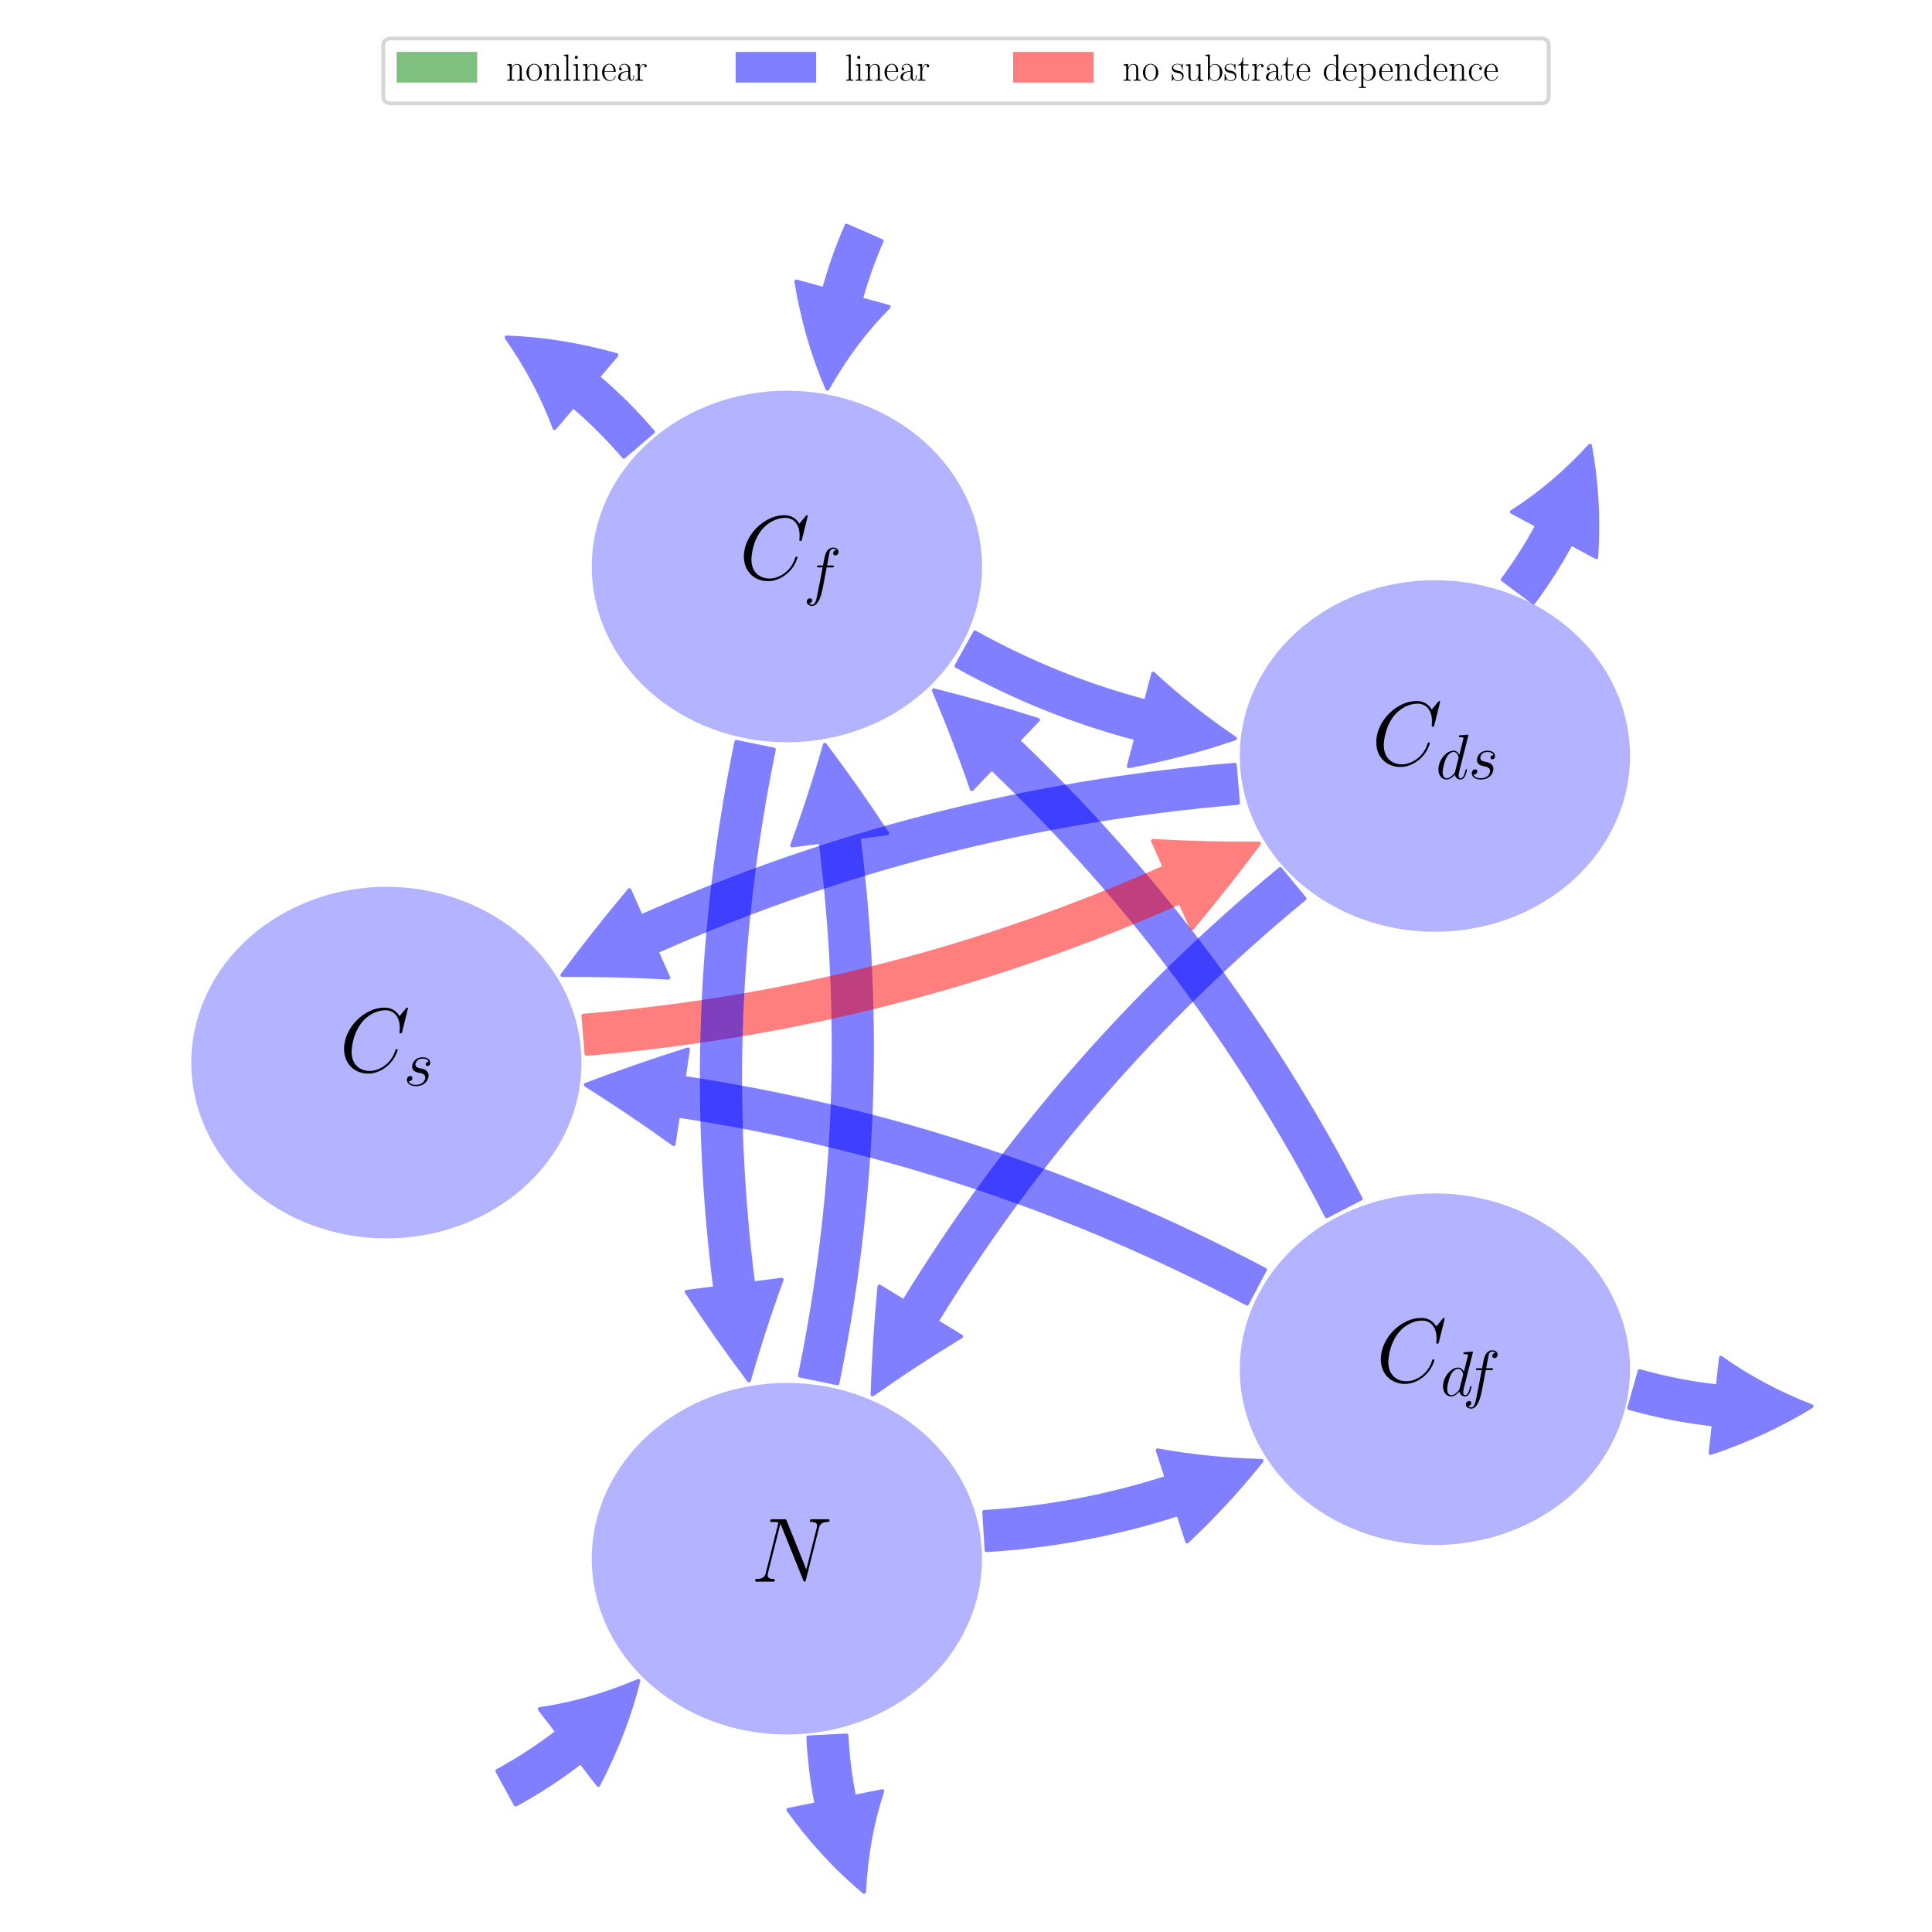
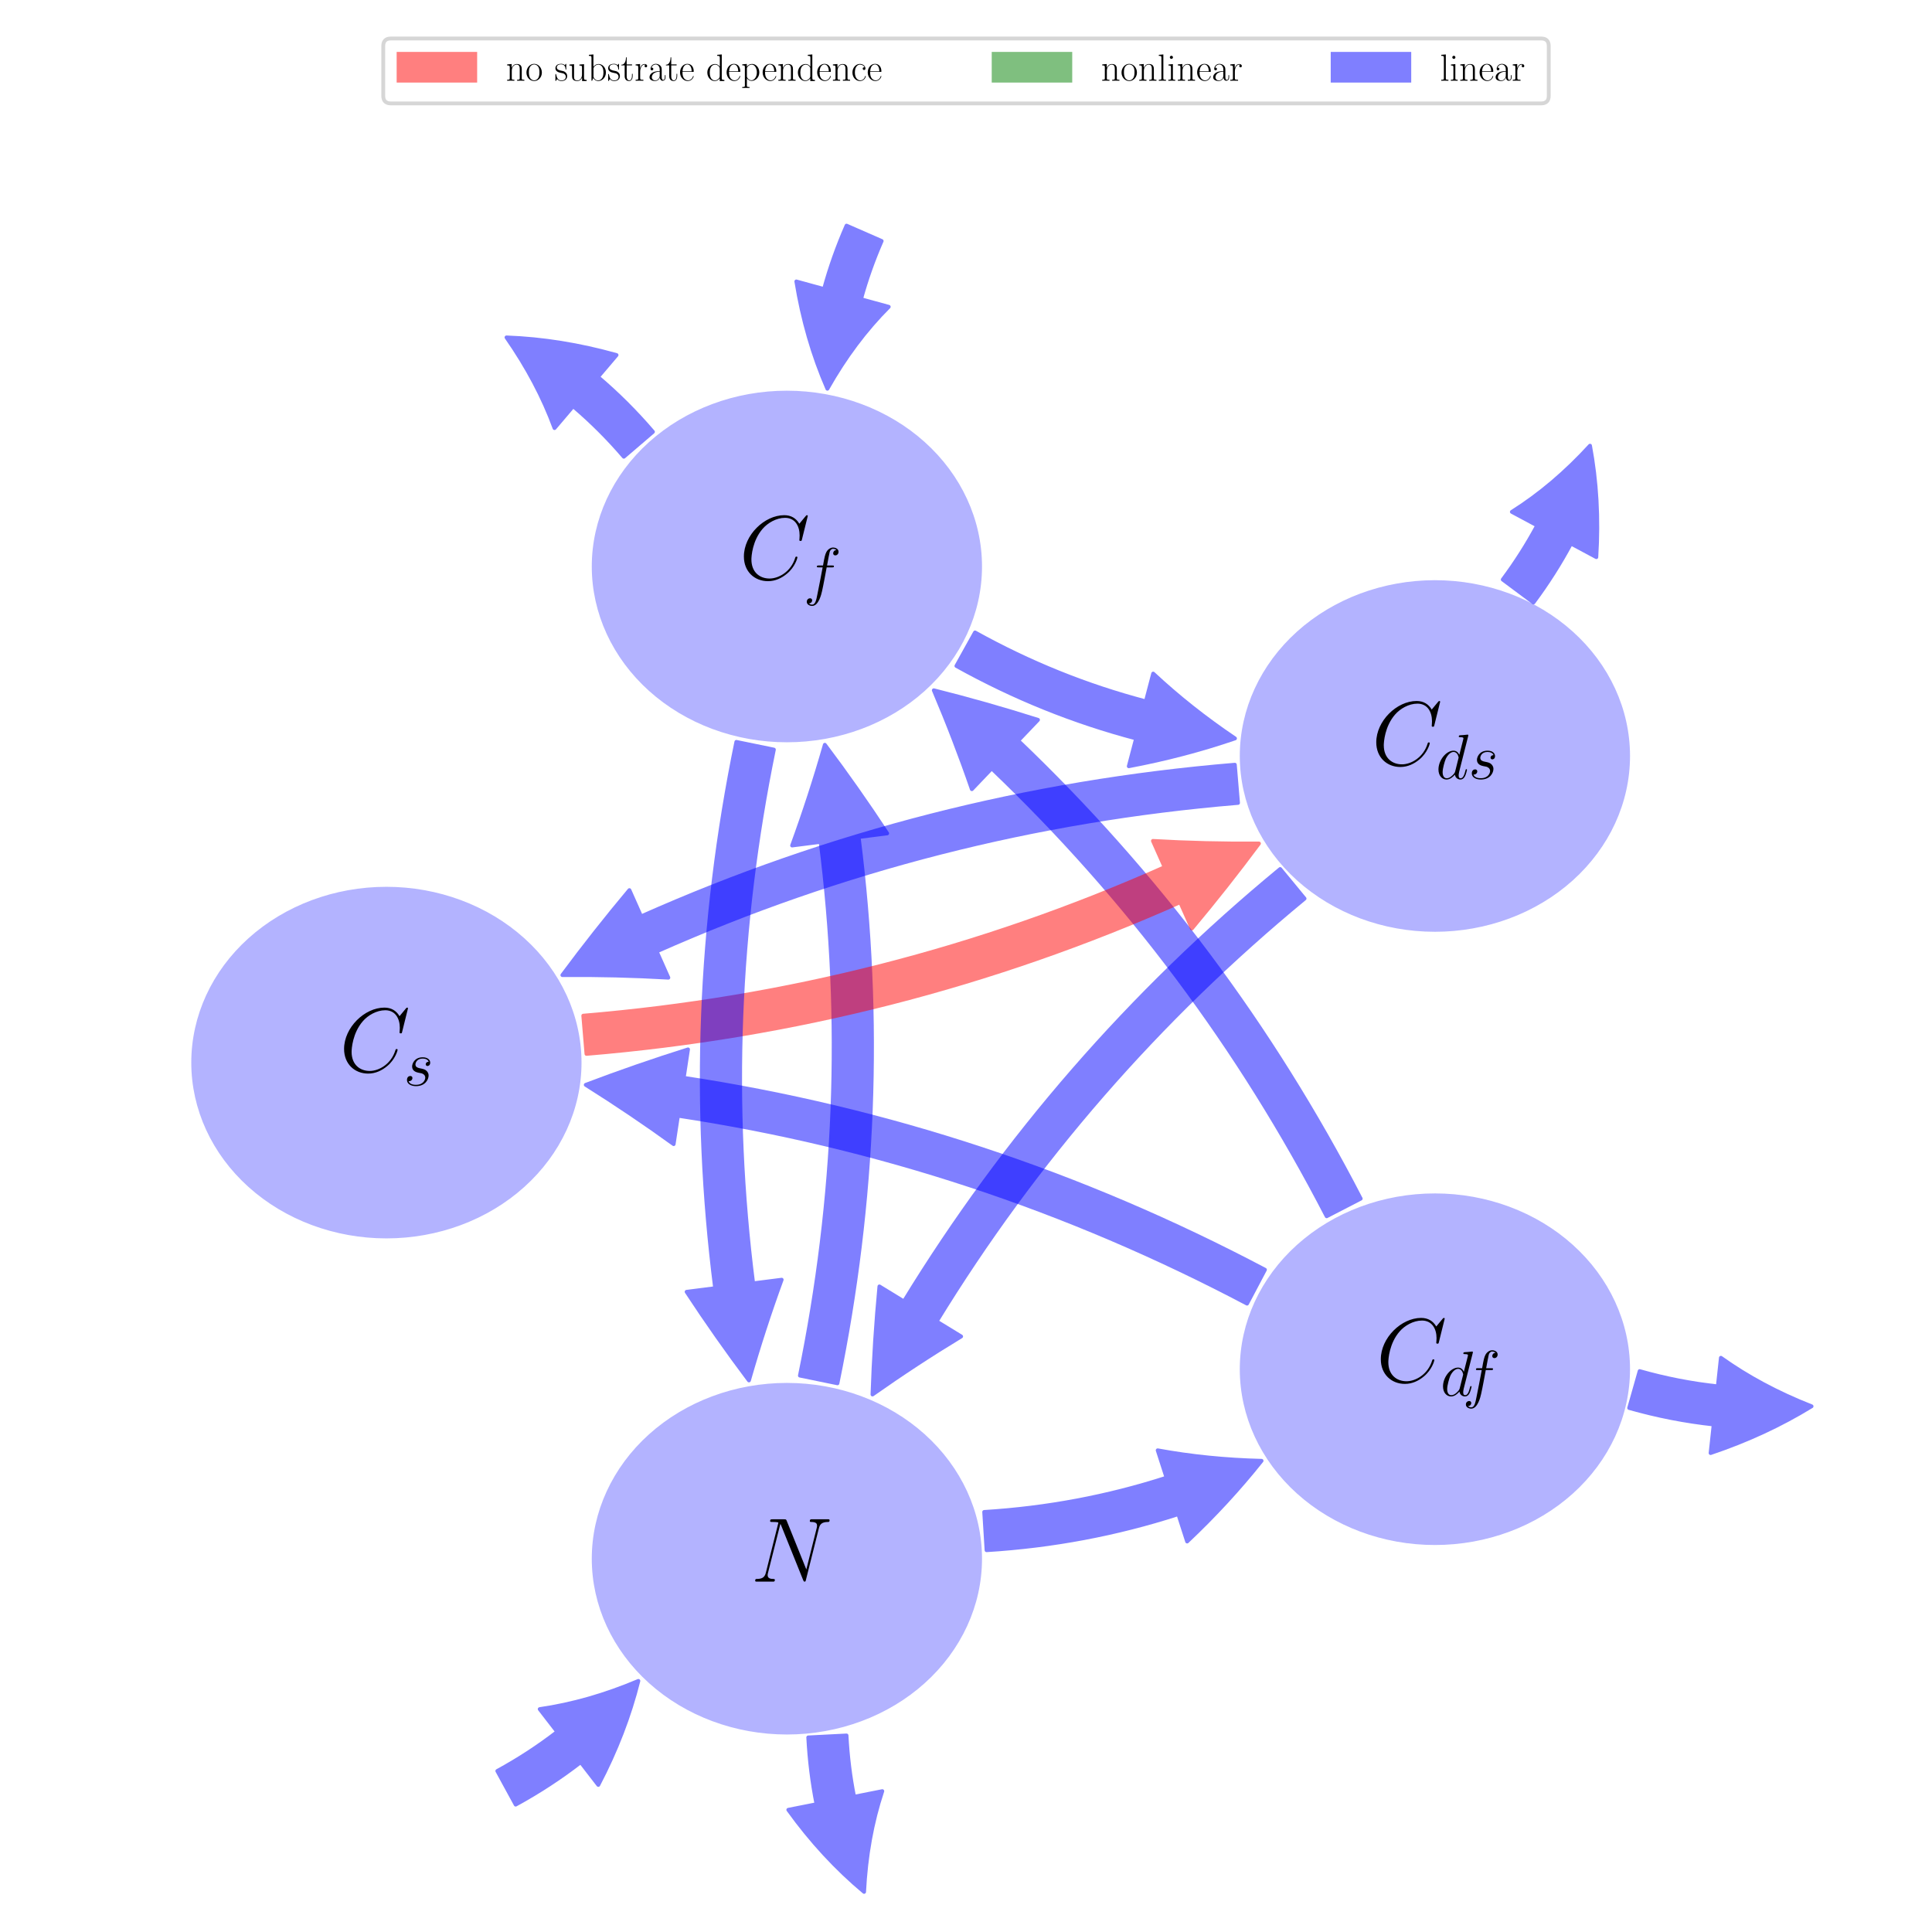
<svg xmlns="http://www.w3.org/2000/svg" xmlns:xlink="http://www.w3.org/1999/xlink" height="504pt" version="1.1" viewBox="0 0 504 504" width="504pt">
  <defs>
    <style type="text/css">
*{stroke-linecap:butt;stroke-linejoin:round;}
  </style>
  </defs>
  <g id="figure_1">
    <g id="patch_1">
      <path d="M 0 504  L 504 504  L 504 0  L 0 0  z " style="fill:#ffffff;" />
    </g>
    <g id="axes_1">
      <g id="patch_2">
-         <path clip-path="url(#p628b2364f5)" d="M 100.8 322.56  C 114.166 322.56 126.987 317.781 136.438 309.274  C 145.89 300.768 151.2 289.23 151.2 277.2  C 151.2 265.17 145.89 253.632 136.438 245.126  C 126.987 236.619 114.166 231.84 100.8 231.84  C 87.434 231.84 74.613 236.619 65.162 245.126  C 55.71 253.632 50.4 265.17 50.4 277.2  C 50.4 289.23 55.71 300.768 65.162 309.274  C 74.613 317.781 87.434 322.56 100.8 322.56  z " style="fill:#0000ff;opacity:0.3;stroke:#0000ff;stroke-linejoin:miter;" />
+         <path clip-path="url(#pbf5b0f7aee)" d="M 100.8 322.56  C 114.166 322.56 126.987 317.781 136.438 309.274  C 145.89 300.768 151.2 289.23 151.2 277.2  C 151.2 265.17 145.89 253.632 136.438 245.126  C 126.987 236.619 114.166 231.84 100.8 231.84  C 87.434 231.84 74.613 236.619 65.162 245.126  C 55.71 253.632 50.4 265.17 50.4 277.2  C 50.4 289.23 55.71 300.768 65.162 309.274  C 74.613 317.781 87.434 322.56 100.8 322.56  z " style="fill:#0000ff;opacity:0.3;stroke:#0000ff;stroke-linejoin:miter;" />
      </g>
      <g id="patch_3">
-         <path clip-path="url(#p628b2364f5)" d="M 205.277 193.14  C 218.643 193.14 231.463 188.361 240.915 179.855  C 250.366 171.348 255.677 159.81 255.677 147.78  C 255.677 135.751 250.366 124.212 240.915 115.706  C 231.463 107.2 218.643 102.42 205.277 102.42  C 191.91 102.42 179.09 107.2 169.638 115.706  C 160.187 124.212 154.877 135.751 154.877 147.78  C 154.877 159.81 160.187 171.348 169.638 179.855  C 179.09 188.361 191.91 193.14 205.277 193.14  z " style="fill:#0000ff;opacity:0.3;stroke:#0000ff;stroke-linejoin:miter;" />
+         <path clip-path="url(#pbf5b0f7aee)" d="M 205.277 193.14  C 218.643 193.14 231.463 188.361 240.915 179.855  C 250.366 171.348 255.677 159.81 255.677 147.78  C 255.677 135.751 250.366 124.212 240.915 115.706  C 231.463 107.2 218.643 102.42 205.277 102.42  C 191.91 102.42 179.09 107.2 169.638 115.706  C 160.187 124.212 154.877 135.751 154.877 147.78  C 154.877 159.81 160.187 171.348 169.638 179.855  C 179.09 188.361 191.91 193.14 205.277 193.14  z " style="fill:#0000ff;opacity:0.3;stroke:#0000ff;stroke-linejoin:miter;" />
      </g>
      <g id="patch_4">
-         <path clip-path="url(#p628b2364f5)" d="M 229.998 62.871  Q 226.733 70.329 224.613 78.051  L 231.845 80.036  Q 222.805 89.078 215.841 101.415  Q 210.173 88.437 207.737 73.419  L 214.969 75.404  Q 217.281 66.982 220.838 58.86  L 229.998 62.871  z " style="fill:#0000ff;opacity:0.5;stroke:#0000ff;stroke-linecap:round;" />
+         <path clip-path="url(#pbf5b0f7aee)" d="M 229.998 62.871  Q 226.733 70.329 224.613 78.051  L 231.845 80.036  Q 222.805 89.078 215.841 101.415  Q 210.173 88.437 207.737 73.419  L 214.969 75.404  Q 217.281 66.982 220.838 58.86  L 229.998 62.871  z " style="fill:#0000ff;opacity:0.5;stroke:#0000ff;stroke-linecap:round;" />
      </g>
      <g id="patch_5">
-         <path clip-path="url(#p628b2364f5)" d="M 162.736 119.152  Q 156.592 111.976 149.512 105.963  L 144.657 111.68  Q 140.228 99.632 132.129 88.019  Q 146.271 88.538 160.84 92.624  L 155.985 98.341  Q 163.671 104.868 170.332 112.648  L 162.736 119.152  z " style="fill:#0000ff;opacity:0.5;stroke:#0000ff;stroke-linecap:round;" />
+         <path clip-path="url(#pbf5b0f7aee)" d="M 162.736 119.152  Q 156.592 111.976 149.512 105.963  L 144.657 111.68  Q 140.228 99.632 132.129 88.019  Q 146.271 88.538 160.84 92.624  L 155.985 98.341  Q 163.671 104.868 170.332 112.648  L 162.736 119.152  z " style="fill:#0000ff;opacity:0.5;stroke:#0000ff;stroke-linecap:round;" />
      </g>
      <g id="patch_6">
-         <path clip-path="url(#p628b2364f5)" d="M 374.323 242.574  C 387.69 242.574 400.51 237.795 409.962 229.289  C 419.413 220.782 424.723 209.244 424.723 197.214  C 424.723 185.185 419.413 173.646 409.962 165.14  C 400.51 156.634 387.69 151.854 374.323 151.854  C 360.957 151.854 348.137 156.634 338.685 165.14  C 329.234 173.646 323.923 185.185 323.923 197.214  C 323.923 209.244 329.234 220.782 338.685 229.289  C 348.137 237.795 360.957 242.574 374.323 242.574  z " style="fill:#0000ff;opacity:0.3;stroke:#0000ff;stroke-linejoin:miter;" />
+         <path clip-path="url(#pbf5b0f7aee)" d="M 374.323 242.574  C 387.69 242.574 400.51 237.795 409.962 229.289  C 419.413 220.782 424.723 209.244 424.723 197.214  C 424.723 185.185 419.413 173.646 409.962 165.14  C 400.51 156.634 387.69 151.854 374.323 151.854  C 360.957 151.854 348.137 156.634 338.685 165.14  C 329.234 173.646 323.923 185.185 323.923 197.214  C 323.923 209.244 329.234 220.782 338.685 229.289  C 348.137 237.795 360.957 242.574 374.323 242.574  z " style="fill:#0000ff;opacity:0.3;stroke:#0000ff;stroke-linejoin:miter;" />
      </g>
      <g id="patch_7">
-         <path clip-path="url(#p628b2364f5)" d="M 392.023 151.192  Q 397.078 144.409 401.008 137.076  L 394.398 133.533  Q 405.227 126.713 414.789 116.265  Q 417.386 130.182 416.432 145.344  L 409.822 141.801  Q 405.54 149.788 400.042 157.167  L 392.023 151.192  z " style="fill:#0000ff;opacity:0.5;stroke:#0000ff;stroke-linecap:round;" />
+         <path clip-path="url(#pbf5b0f7aee)" d="M 392.023 151.192  Q 397.078 144.409 401.008 137.076  L 394.398 133.533  Q 405.227 126.713 414.789 116.265  Q 417.386 130.182 416.432 145.344  L 409.822 141.801  Q 405.54 149.788 400.042 157.167  L 392.023 151.192  z " style="fill:#0000ff;opacity:0.5;stroke:#0000ff;stroke-linecap:round;" />
      </g>
      <g id="patch_8">
-         <path clip-path="url(#p628b2364f5)" d="M 374.323 402.546  C 387.69 402.546 400.51 397.766 409.962 389.26  C 419.413 380.754 424.723 369.215 424.723 357.186  C 424.723 345.156 419.413 333.618 409.962 325.111  C 400.51 316.605 387.69 311.826 374.323 311.826  C 360.957 311.826 348.137 316.605 338.685 325.111  C 329.234 333.618 323.923 345.156 323.923 357.186  C 323.923 369.215 329.234 380.754 338.685 389.26  C 348.137 397.766 360.957 402.546 374.323 402.546  z " style="fill:#0000ff;opacity:0.3;stroke:#0000ff;stroke-linejoin:miter;" />
+         <path clip-path="url(#pbf5b0f7aee)" d="M 374.323 402.546  C 387.69 402.546 400.51 397.766 409.962 389.26  C 419.413 380.754 424.723 369.215 424.723 357.186  C 424.723 345.156 419.413 333.618 409.962 325.111  C 400.51 316.605 387.69 311.826 374.323 311.826  C 360.957 311.826 348.137 316.605 338.685 325.111  C 329.234 333.618 323.923 345.156 323.923 357.186  C 323.923 369.215 329.234 380.754 338.685 389.26  C 348.137 397.766 360.957 402.546 374.323 402.546  z " style="fill:#0000ff;opacity:0.3;stroke:#0000ff;stroke-linejoin:miter;" />
      </g>
      <g id="patch_9">
-         <path clip-path="url(#p628b2364f5)" d="M 427.732 357.678  Q 437.847 360.55 448.121 361.662  L 448.928 354.205  Q 459.407 361.687 472.581 366.859  Q 460.525 374.259 446.239 379.06  L 447.046 371.604  Q 435.93 370.401 425.001 367.298  L 427.732 357.678  z " style="fill:#0000ff;opacity:0.5;stroke:#0000ff;stroke-linecap:round;" />
+         <path clip-path="url(#pbf5b0f7aee)" d="M 427.732 357.678  Q 437.847 360.55 448.121 361.662  L 448.928 354.205  Q 459.407 361.687 472.581 366.859  Q 460.525 374.259 446.239 379.06  L 447.046 371.604  Q 435.93 370.401 425.001 367.298  L 427.732 357.678  z " style="fill:#0000ff;opacity:0.5;stroke:#0000ff;stroke-linecap:round;" />
      </g>
      <g id="patch_10">
-         <path clip-path="url(#p628b2364f5)" d="M 205.277 451.98  C 218.643 451.98 231.463 447.2 240.915 438.694  C 250.366 430.188 255.677 418.649 255.677 406.62  C 255.677 394.59 250.366 383.052 240.915 374.545  C 231.463 366.039 218.643 361.26 205.277 361.26  C 191.91 361.26 179.09 366.039 169.638 374.545  C 160.187 383.052 154.877 394.59 154.877 406.62  C 154.877 418.649 160.187 430.188 169.638 438.694  C 179.09 447.2 191.91 451.98 205.277 451.98  z " style="fill:#0000ff;opacity:0.3;stroke:#0000ff;stroke-linejoin:miter;" />
+         <path clip-path="url(#pbf5b0f7aee)" d="M 205.277 451.98  C 218.643 451.98 231.463 447.2 240.915 438.694  C 250.366 430.188 255.677 418.649 255.677 406.62  C 255.677 394.59 250.366 383.052 240.915 374.545  C 231.463 366.039 218.643 361.26 205.277 361.26  C 191.91 361.26 179.09 366.039 169.638 374.545  C 160.187 383.052 154.877 394.59 154.877 406.62  C 154.877 418.649 160.187 430.188 169.638 438.694  C 179.09 447.2 191.91 451.98 205.277 451.98  z " style="fill:#0000ff;opacity:0.3;stroke:#0000ff;stroke-linejoin:miter;" />
      </g>
      <g id="patch_11">
-         <path clip-path="url(#p628b2364f5)" d="M 129.735 461.991  Q 138.029 457.467 145.378 451.787  L 140.792 445.853  Q 153.496 444.017 166.535 438.499  Q 163.097 452.227 156.08 465.633  L 151.494 459.699  Q 143.516 465.865 134.524 470.77  L 129.735 461.991  z " style="fill:#0000ff;opacity:0.5;stroke:#0000ff;stroke-linecap:round;" />
+         <path clip-path="url(#pbf5b0f7aee)" d="M 129.735 461.991  Q 138.029 457.467 145.378 451.787  L 140.792 445.853  Q 153.496 444.017 166.535 438.499  Q 163.097 452.227 156.08 465.633  L 151.494 459.699  Q 143.516 465.865 134.524 470.77  L 129.735 461.991  z " style="fill:#0000ff;opacity:0.5;stroke:#0000ff;stroke-linecap:round;" />
      </g>
      <g id="patch_12">
-         <path clip-path="url(#p628b2364f5)" d="M 220.834 452.728  Q 221.25 460.859 222.81 468.714  L 230.166 467.254  Q 226.126 479.385 225.417 493.534  Q 214.542 484.463 205.644 472.121  L 213.001 470.661  Q 211.301 462.095 210.847 453.24  L 220.834 452.728  z " style="fill:#0000ff;opacity:0.5;stroke:#0000ff;stroke-linecap:round;" />
+         <path clip-path="url(#pbf5b0f7aee)" d="M 220.834 452.728  Q 221.25 460.859 222.81 468.714  L 230.166 467.254  Q 226.126 479.385 225.417 493.534  Q 214.542 484.463 205.644 472.121  L 213.001 470.661  Q 211.301 462.095 210.847 453.24  L 220.834 452.728  z " style="fill:#0000ff;opacity:0.5;stroke:#0000ff;stroke-linecap:round;" />
      </g>
      <g id="patch_13">
-         <path clip-path="url(#p628b2364f5)" d="M 254.358 164.985  Q 275.69 176.853 298.918 182.969  L 300.827 175.716  Q 310.483 184.747 322.171 192.633  Q 308.836 197.188 294.462 199.892  L 296.371 192.639  Q 271.928 186.203 249.497 173.724  L 254.358 164.985  z " style="fill:#0000ff;opacity:0.5;stroke:#0000ff;stroke-linecap:round;" />
+         <path clip-path="url(#pbf5b0f7aee)" d="M 254.358 164.985  Q 275.69 176.853 298.918 182.969  L 300.827 175.716  Q 310.483 184.747 322.171 192.633  Q 308.836 197.188 294.462 199.892  L 296.371 192.639  Q 271.928 186.203 249.497 173.724  L 254.358 164.985  z " style="fill:#0000ff;opacity:0.5;stroke:#0000ff;stroke-linecap:round;" />
      </g>
      <g id="patch_14">
-         <path clip-path="url(#p628b2364f5)" d="M 322.965 209.455  Q 243.514 216.076 171.307 248.195  L 174.355 255.047  Q 160.733 254.262 146.703 254.371  Q 155.067 243.11 164.194 232.205  L 167.243 239.058  Q 240.997 206.251 322.134 199.489  L 322.965 209.455  z " style="fill:#0000ff;opacity:0.5;stroke:#0000ff;stroke-linecap:round;" />
+         <path clip-path="url(#pbf5b0f7aee)" d="M 322.965 209.455  Q 243.514 216.076 171.307 248.195  L 174.355 255.047  Q 160.733 254.262 146.703 254.371  Q 155.067 243.11 164.194 232.205  L 167.243 239.058  Q 240.997 206.251 322.134 199.489  L 322.965 209.455  z " style="fill:#0000ff;opacity:0.5;stroke:#0000ff;stroke-linecap:round;" />
      </g>
      <g id="patch_15">
-         <path clip-path="url(#p628b2364f5)" d="M 256.746 394.42  Q 281.286 392.911 304.308 385.478  L 302.004 378.341  Q 315.008 380.736 329.103 381.079  Q 320.326 392.103 309.685 402.132  L 307.381 394.995  Q 283.158 402.815 257.36 404.401  L 256.746 394.42  z " style="fill:#0000ff;opacity:0.5;stroke:#0000ff;stroke-linecap:round;" />
+         <path clip-path="url(#pbf5b0f7aee)" d="M 256.746 394.42  Q 281.286 392.911 304.308 385.478  L 302.004 378.341  Q 315.008 380.736 329.103 381.079  Q 320.326 392.103 309.685 402.132  L 307.381 394.995  Q 283.158 402.815 257.36 404.401  L 256.746 394.42  z " style="fill:#0000ff;opacity:0.5;stroke:#0000ff;stroke-linecap:round;" />
      </g>
      <g id="patch_16">
-         <path clip-path="url(#p628b2364f5)" d="M 325.316 340.077  Q 254.902 302.893 176.862 291.056  L 175.737 298.471  Q 164.685 290.468 152.805 283.002  Q 165.92 278.021 179.487 273.753  L 178.362 281.169  Q 258.075 293.26 329.986 331.234  L 325.316 340.077  z " style="fill:#0000ff;opacity:0.5;stroke:#0000ff;stroke-linecap:round;" />
+         <path clip-path="url(#pbf5b0f7aee)" d="M 325.316 340.077  Q 254.902 302.893 176.862 291.056  L 175.737 298.471  Q 164.685 290.468 152.805 283.002  Q 165.92 278.021 179.487 273.753  L 178.362 281.169  Q 258.075 293.26 329.986 331.234  L 325.316 340.077  z " style="fill:#0000ff;opacity:0.5;stroke:#0000ff;stroke-linecap:round;" />
      </g>
      <g id="patch_17">
-         <path clip-path="url(#p628b2364f5)" d="M 346.085 317.285  Q 311.965 251.276 258.701 200.448  L 253.523 205.874  Q 249.083 192.991 243.6 180.072  Q 257.211 183.482 270.783 187.787  L 265.605 193.213  Q 320.08 245.197 354.968 312.693  L 346.085 317.285  z " style="fill:#0000ff;opacity:0.5;stroke:#0000ff;stroke-linecap:round;" />
+         <path clip-path="url(#pbf5b0f7aee)" d="M 346.085 317.285  Q 311.965 251.276 258.701 200.448  L 253.523 205.874  Q 249.083 192.991 243.6 180.072  Q 257.211 183.482 270.783 187.787  L 265.605 193.213  Q 320.08 245.197 354.968 312.693  L 346.085 317.285  z " style="fill:#0000ff;opacity:0.5;stroke:#0000ff;stroke-linecap:round;" />
      </g>
      <g id="patch_18">
-         <path clip-path="url(#p628b2364f5)" d="M 208.67 358.853  Q 222.952 289.344 214.076 219.618  L 206.636 220.565  Q 211.314 207.781 215.175 194.287  Q 223.614 205.499 231.436 217.408  L 223.996 218.355  Q 233.082 289.729 218.466 360.865  L 208.67 358.853  z " style="fill:#0000ff;opacity:0.5;stroke:#0000ff;stroke-linecap:round;" />
+         <path clip-path="url(#pbf5b0f7aee)" d="M 208.67 358.853  Q 222.952 289.344 214.076 219.618  L 206.636 220.565  Q 211.314 207.781 215.175 194.287  Q 223.614 205.499 231.436 217.408  L 223.996 218.355  Q 233.082 289.729 218.466 360.865  L 208.67 358.853  z " style="fill:#0000ff;opacity:0.5;stroke:#0000ff;stroke-linecap:round;" />
      </g>
      <g id="patch_19">
-         <path clip-path="url(#p628b2364f5)" d="M 152.159 264.959  Q 231.609 258.338 303.817 226.22  L 300.769 219.367  Q 314.391 220.153 328.42 220.043  Q 320.056 231.304 310.929 242.209  L 307.881 235.356  Q 234.127 268.163 152.989 274.925  L 152.159 264.959  z " style="fill:#ff0000;opacity:0.5;stroke:#ff0000;stroke-linecap:round;" />
+         <path clip-path="url(#pbf5b0f7aee)" d="M 152.159 264.959  Q 231.609 258.338 303.817 226.22  L 300.769 219.367  Q 314.391 220.153 328.42 220.043  Q 320.056 231.304 310.929 242.209  L 307.881 235.356  Q 234.127 268.163 152.989 274.925  L 152.159 264.959  z " style="fill:#ff0000;opacity:0.5;stroke:#ff0000;stroke-linecap:round;" />
      </g>
      <g id="patch_20">
-         <path clip-path="url(#p628b2364f5)" d="M 201.883 195.547  Q 187.601 265.056 196.478 334.782  L 203.918 333.835  Q 199.239 346.619 195.379 360.113  Q 186.939 348.901 179.118 336.992  L 186.558 336.045  Q 177.472 264.671 192.088 193.535  L 201.883 195.547  z " style="fill:#0000ff;opacity:0.5;stroke:#0000ff;stroke-linecap:round;" />
+         <path clip-path="url(#pbf5b0f7aee)" d="M 201.883 195.547  Q 187.601 265.056 196.478 334.782  L 203.918 333.835  Q 199.239 346.619 195.379 360.113  Q 186.939 348.901 179.118 336.992  L 186.558 336.045  Q 177.472 264.671 192.088 193.535  L 201.883 195.547  z " style="fill:#0000ff;opacity:0.5;stroke:#0000ff;stroke-linecap:round;" />
      </g>
      <g id="patch_21">
-         <path clip-path="url(#p628b2364f5)" d="M 340.32 234.415  Q 282.864 281.793 244.335 344.723  L 250.731 348.639  Q 239.075 355.698 227.603 363.782  Q 228.066 349.758 229.41 335.585  L 235.806 339.501  Q 275.21 275.143 333.958 226.7  L 340.32 234.415  z " style="fill:#0000ff;opacity:0.5;stroke:#0000ff;stroke-linecap:round;" />
+         <path clip-path="url(#pbf5b0f7aee)" d="M 340.32 234.415  Q 282.864 281.793 244.335 344.723  L 250.731 348.639  Q 239.075 355.698 227.603 363.782  Q 228.066 349.758 229.41 335.585  L 235.806 339.501  Q 275.21 275.143 333.958 226.7  L 340.32 234.415  z " style="fill:#0000ff;opacity:0.5;stroke:#0000ff;stroke-linecap:round;" />
      </g>
      <g id="text_1">
        <defs>
          <path d="M 74.703 69.109  C 74.703 70 74 70 73.797 70  C 73.594 70 73.203 70 72.406 69  L 65.5 60.656  C 62 66.625 56.5 70 49 70  C 27.406 70 5 48.25 5 24.922  C 5 8.328 16.703 -2 31.297 -2  C 39.297 -2 46.297 1.375 52.094 6.25  C 60.797 13.484 63.406 23.141 63.406 23.922  C 63.406 24.812 62.594 24.812 62.297 24.812  C 61.406 24.812 61.297 24.219 61.094 23.812  C 56.5 8.344 43 0.891 33 0.891  C 22.406 0.891 13.203 7.641 13.203 21.734  C 13.203 24.922 14.203 42.188 25.5 55.188  C 31 61.547 40.406 67.109 49.906 67.109  C 60.906 67.109 65.797 58.078 65.797 47.938  C 65.797 45.359 65.5 43.188 65.5 42.781  C 65.5 41.891 66.5 41.891 66.797 41.891  C 67.906 41.891 68 41.984 68.406 43.766  z " id="CMMI12-67" />
          <path d="M 22.797 20  C 24.5 19.703 27.203 19.109 27.797 19  C 29.094 18.625 33.594 17.031 33.594 12.234  C 33.594 9.156 30.797 1.094 19.203 1.094  C 17.094 1.094 9.594 1.094 7.594 6.812  C 11.594 6.312 13.594 9.422 13.594 11.641  C 13.594 13.75 12.203 14.844 10.203 14.844  C 8 14.844 5.094 13.141 5.094 8.625  C 5.094 2.703 11.094 -1 19.094 -1  C 34.297 -1 38.797 10.172 38.797 15.375  C 38.797 16.859 38.797 19.656 35.594 22.844  C 33.094 25.25 30.703 25.75 25.297 26.844  C 22.594 27.438 18.297 28.344 18.297 32.828  C 18.297 34.828 20.094 42.016 29.594 42.016  C 33.797 42.016 37.906 40.453 38.906 37  C 34.5 37 34.297 33.203 34.297 33.109  C 34.297 31 36.203 30.406 37.094 30.406  C 38.5 30.406 41.297 31.484 41.297 35.641  C 41.297 39.766 37.5 44 29.703 44  C 16.594 44 13.094 33.75 13.094 29.672  C 13.094 22.094 20.5 20.5 22.797 20  z " id="CMMI12-115" />
        </defs>
        <g transform="translate(88.56517 283.1768)scale(0.24 -0.24)">
          <use transform="translate(0 14.94392)scale(0.996264)" xlink:href="#CMMI12-67" />
          <use transform="translate(69.79204 0)scale(0.697382)" xlink:href="#CMMI12-115" />
        </g>
      </g>
      <g id="text_2">
        <defs>
          <path d="M 44.594 40.094  C 46.594 40.094 47.406 40.094 47.406 42  C 47.406 43 46.594 43 44.797 43  L 36.703 43  C 38.594 53.578 40 60.891 40.797 64.172  C 41.406 66.641 43.5 69 46.094 69  C 48.203 69 50.297 68.094 51.297 67.156  C 47.406 66.75 46.203 63.781 46.203 62.016  C 46.203 59.953 47.703 58.734 49.594 58.734  C 51.594 58.734 54.594 60.469 54.594 64.359  C 54.594 68.641 50.406 71 46 71  C 41.703 71 37.5 67.719 35.5 63.719  C 33.703 60.125 32.703 56.422 30.406 43  L 23.703 43  C 21.797 43 20.797 43 20.797 41.203  C 20.797 40.094 21.406 40.094 23.406 40.094  L 29.797 40.094  C 28 30.875 23.906 8.469 21.594 -2.141  C 19.906 -10.766 18.406 -18 13.406 -18  C 13.094 -18 10.203 -18 8.406 -16.109  C 13.5 -15.703 13.5 -11.344 13.5 -11.25  C 13.5 -9.266 12 -8.078 10.094 -8.078  C 8.094 -8.078 5.094 -9.766 5.094 -13.547  C 5.094 -17.812 9.5 -20 13.406 -20  C 23.594 -20 27.797 -1.844 28.906 3.109  C 30.703 10.75 35.594 37.125 36.094 40.094  z " id="CMMI12-102" />
        </defs>
        <g transform="translate(192.8626 154.7193)scale(0.24 -0.24)">
          <use transform="translate(0 14.94392)scale(0.996264)" xlink:href="#CMMI12-67" />
          <use transform="translate(69.79204 0)scale(0.697382)" xlink:href="#CMMI12-102" />
        </g>
      </g>
      <g id="text_3">
        <defs>
          <path d="M 50.297 66.516  C 50.406 66.906 50.594 67.5 50.594 68  C 50.594 69 49.594 69 49.406 69  C 49.297 69 44.406 68.562 43.906 68.438  C 42.203 68.328 40.703 68.094 38.906 68.094  C 36.406 67.891 35.703 67.797 35.703 66  C 35.703 65 36.5 65 37.906 65  C 42.797 65 42.906 64.109 42.906 63.125  C 42.906 62.531 42.703 61.75 42.594 61.453  L 36.5 37.422  C 35.406 40.016 32.703 44 27.5 44  C 16.203 44 4 29.438 4 14.672  C 4 4.797 9.797 -1 16.594 -1  C 22.094 -1 26.797 3.297 29.594 6.594  C 30.594 0.703 35.297 -1 38.297 -1  C 41.297 -1 43.703 0.797 45.5 4.391  C 47.094 7.781 48.5 13.875 48.5 14.266  C 48.5 14.766 48.094 15.172 47.5 15.172  C 46.594 15.172 46.5 14.672 46.094 13.172  C 44.594 7.281 42.703 1 38.594 1  C 35.703 1 35.5 3.578 35.5 5.578  C 35.5 5.969 35.5 8.047 36.203 10.844  z M 30.094 11.875  C 29.594 10.172 29.594 9.984 28.203 8.078  C 26 5.281 21.594 1 16.906 1  C 12.797 1 10.5 4.688 10.5 10.578  C 10.5 16.062 13.594 27.234 15.5 31.438  C 18.906 38.422 23.594 42.016 27.5 42.016  C 34.094 42.016 35.406 33.828 35.406 33.031  C 35.406 32.938 35.094 31.625 35 31.438  z " id="CMMI12-100" />
        </defs>
        <g transform="translate(357.8307 203.191)scale(0.24 -0.24)">
          <use transform="translate(0 14.94392)scale(0.996264)" xlink:href="#CMMI12-67" />
          <use transform="translate(69.79204 0)scale(0.697382)" xlink:href="#CMMI12-100" />
          <use transform="translate(105.2742 0)scale(0.697382)" xlink:href="#CMMI12-115" />
        </g>
      </g>
      <g id="text_4">
        <g transform="translate(359.0172 364.1249)scale(0.24 -0.24)">
          <use transform="translate(0 14.94392)scale(0.996264)" xlink:href="#CMMI12-67" />
          <use transform="translate(69.79204 0)scale(0.697382)" xlink:href="#CMMI12-100" />
          <use transform="translate(93.89347 0)scale(0.697382)" xlink:href="#CMMI12-102" />
        </g>
      </g>
      <g id="text_5">
        <defs>
          <path d="M 74 57.781  C 75.094 62.094 76.703 65.094 84.297 65.094  C 84.594 65.094 85.797 65.094 85.797 66.859  C 85.797 68 84.906 68 84.5 68  C 82.5 68 77.406 68 75.406 68  L 70.594 68  C 69.203 68 67.406 68 66 68  C 65.406 68 64.203 68 64.203 66.094  C 64.203 65.094 65 65.094 65.703 65.094  C 71.703 65.094 72.094 62.797 72.094 60.984  C 72.094 60.094 72 59.781 71.703 58.391  L 60.406 13.281  L 39 66.391  C 38.297 68 38.203 68 36 68  L 23.797 68  C 21.797 68 20.906 68 20.906 66.094  C 20.906 65.094 21.594 65.094 23.5 65.094  C 24 65.094 29.906 65.094 29.906 64.297  C 29.906 64.094 29.703 63.297 29.594 63  L 16.297 9.922  C 15.094 5 12.703 2.906 6.094 2.906  C 5.594 2.906 4.594 2.906 4.594 1.047  C 4.594 0 5.594 0 5.906 0  C 7.906 0 13 0 15 0  L 19.797 0  C 21.203 0 22.906 0 24.297 0  C 25 0 26.094 0 26.094 1.906  C 26.094 2.812 25.094 2.906 24.703 2.906  C 21.406 2.906 18.203 3.5 18.203 7.094  C 18.203 7.891 18.406 8.781 18.594 9.578  L 32.094 63  C 32.703 62 32.703 61.812 33.094 60.906  L 56.906 1.797  C 57.406 0.594 57.594 0 58.5 0  C 59.5 0 59.594 0.297 60 2  z " id="CMMI12-78" />
        </defs>
        <g transform="translate(195.9028 412.5966)scale(0.24 -0.24)">
          <use transform="scale(0.996264)" xlink:href="#CMMI12-78" />
        </g>
      </g>
      <g id="legend_1">
        <g id="patch_22">
          <path d="M 101.975 26.977  L 402.025 26.977  Q 404.025 26.977 404.025 24.977  L 404.025 12.04  Q 404.025 10.04 402.025 10.04  L 101.975 10.04  Q 99.975 10.04 99.975 12.04  L 99.975 24.977  Q 99.975 26.977 101.975 26.977  z " style="fill:#ffffff;opacity:0.8;stroke:#cccccc;stroke-linejoin:miter;" />
        </g>
        <g id="patch_23">
-           <path d="M 103.975 21.04  L 123.975 21.04  L 123.975 14.04  L 103.975 14.04  z " style="fill:#008000;opacity:0.5;stroke:#008000;stroke-linejoin:miter;" />
+           <path d="M 103.975 21.04  L 123.975 21.04  L 123.975 14.04  L 103.975 14.04  z " style="fill:#ff0000;opacity:0.5;stroke:#ff0000;stroke-linejoin:miter;" />
        </g>
        <g id="text_6">
          <defs>
            <path d="M 41.5 30.203  C 41.5 35.297 40.5 43.594 28.703 43.594  C 20.797 43.594 16.703 37.5 15.203 33.5  L 15.094 33.5  L 15.094 43.594  L 3.297 42.5  L 3.297 39.906  C 9.203 39.906 10.094 39.297 10.094 34.5  L 10.094 6.688  C 10.094 2.875 9.703 2.391 3.297 2.391  L 3.297 -0.203  C 5.703 0 10.094 0 12.703 0  C 15.297 0 19.797 0 22.203 -0.203  L 22.203 2.391  C 15.797 2.391 15.406 2.781 15.406 6.688  L 15.406 25.906  C 15.406 35.109 21 42 28 42  C 35.406 42 36.203 35.406 36.203 30.594  L 36.203 6.688  C 36.203 2.875 35.797 2.391 29.406 2.391  L 29.406 -0.203  C 31.797 0 36.203 0 38.797 0  C 41.406 0 45.906 0 48.297 -0.203  L 48.297 2.391  C 41.906 2.391 41.5 2.781 41.5 6.688  z " id="CMR17-110" />
            <path d="M 43.094 21.188  C 43.094 34 33.797 44 22.906 44  C 12 44 2.703 34 2.703 21.188  C 2.703 8.609 12 -1 22.906 -1  C 33.797 -1 43.094 8.609 43.094 21.188  z M 22.906 0.797  C 18.203 0.797 14.203 3.594 11.906 7.5  C 9.406 11.984 9.094 17.594 9.094 22  C 9.094 26.203 9.297 31.406 11.906 35.906  C 13.906 39.203 17.797 42.406 22.906 42.406  C 27.406 42.406 31.203 39.906 33.594 36.406  C 36.703 31.703 36.703 25.109 36.703 22  C 36.703 18.094 36.5 12.109 33.797 7.297  C 31 2.703 26.703 0.797 22.906 0.797  z " id="CMR17-111" />
-             <path d="M 15.297 68.688  L 3.406 67.594  L 3.406 65  C 9.297 65 10.203 64.406 10.203 59.641  L 10.203 6.656  C 10.203 2.875 9.797 2.391 3.406 2.391  L 3.406 -0.203  C 5.797 0 10.203 0 12.703 0  C 15.297 0 19.703 0 22.094 -0.203  L 22.094 2.391  C 15.703 2.391 15.297 2.781 15.297 6.656  z " id="CMR17-108" />
-             <path d="M 15.5 61.078  C 15.5 63.266 13.703 65.156 11.406 65.156  C 9.203 65.156 7.297 63.375 7.297 61.078  C 7.297 58.891 9.094 57 11.406 57  C 13.594 57 15.5 58.797 15.5 61.078  z M 3.797 42.281  L 3.797 39.703  C 9.406 39.703 10.203 39.094 10.203 34.328  L 10.203 6.672  C 10.203 2.875 9.797 2.391 3.406 2.391  L 3.406 -0.203  C 5.797 0 10.094 0 12.594 0  C 15 0 19.094 0 21.406 -0.203  L 21.406 2.391  C 15.5 2.391 15.297 2.984 15.297 6.562  L 15.297 43.375  z " id="CMR17-105" />
-             <path d="M 38.094 23  C 38.5 23.406 38.5 23.609 38.5 24.625  C 38.5 34.969 33.094 44 21.703 44  C 11.094 44 2.703 33.891 2.703 21.609  C 2.703 8.609 12.203 -1 22.797 -1  C 34 -1 38.406 9.484 38.406 11.562  C 38.406 12.25 37.797 12.25 37.594 12.25  C 36.906 12.25 36.797 12.047 36.406 10.875  C 34.203 4.141 28.703 0.797 23.5 0.797  C 19.203 0.797 14.906 3.172 12.203 7.5  C 9.094 12.547 9.094 18.375 9.094 23  z M 9.203 24.5  C 9.906 39.141 17.594 42.406 21.594 42.406  C 28.406 42.406 33 35.891 33.094 24.5  z " id="CMR17-101" />
-             <path d="M 36 25.828  C 36 32.375 36 35.844 31.797 39.734  C 28.094 43 23.797 44 20.406 44  C 12.5 44 6.797 37.609 6.797 30.797  C 6.797 27 9.797 27 10.406 27  C 11.703 27 14 27.781 14 30.531  C 14 33 12.094 34.078 10.406 34.078  C 10 34.078 9.5 33.969 9.203 33.875  C 11.297 40.5 16.703 42.406 20.203 42.406  C 25.203 42.406 30.703 37.953 30.703 29.453  L 30.703 25  C 24.797 25 17.703 24.203 12.094 21.203  C 5.797 17.703 4 12.703 4 8.906  C 4 1.203 13 -1 18.297 -1  C 23.797 -1 28.906 2.172 31.094 7.984  C 31.297 3.641 34.094 -0.281 38.5 -0.281  C 40.594 -0.281 45.906 1.094 45.906 8.859  L 45.906 14.375  L 44.094 14.375  L 44.094 8.781  C 44.094 2.781 41.406 2 40.094 2  C 36 2 36 7.156 36 11.531  z M 30.703 13.594  C 30.703 4.953 24.5 0.594 19 0.594  C 14 0.594 10.094 4.297 10.094 8.906  C 10.094 11.891 11.406 17.188 17.203 20.391  C 22 23.094 27.5 23.5 30.703 23.5  z " id="CMR17-97" />
-             <path d="M 15 23.391  C 15 33 19.094 42 26.594 42  C 27.297 42 28 41.906 28.703 41.594  C 28.703 41.594 26.5 40.891 26.5 38.312  C 26.5 35.906 28.406 34.906 29.906 34.906  C 31.094 34.906 33.297 35.609 33.297 38.406  C 33.297 41.609 30.094 43.594 26.703 43.594  C 19.094 43.594 15.797 36.203 14.797 32.703  L 14.703 32.703  L 14.703 43.594  L 3.094 42.5  L 3.094 39.906  C 9 39.906 9.906 39.297 9.906 34.5  L 9.906 6.688  C 9.906 2.875 9.5 2.391 3.094 2.391  L 3.094 -0.203  C 5.5 0 10.094 0 12.703 0  C 15.594 0 20.703 0 23.406 -0.203  L 23.406 2.391  C 16.203 2.391 15 2.391 15 6.875  z " id="CMR17-114" />
-           </defs>
-           <g transform="translate(131.9752 21.04)scale(0.1 -0.1)">
-             <use transform="scale(0.996264)" xlink:href="#CMR17-110" />
-             <use transform="translate(50.89537 0)scale(0.996264)" xlink:href="#CMR17-111" />
-             <use transform="translate(96.58585 0)scale(0.996264)" xlink:href="#CMR17-110" />
-             <use transform="translate(147.4812 0)scale(0.996264)" xlink:href="#CMR17-108" />
-             <use transform="translate(172.3523 0)scale(0.996264)" xlink:href="#CMR17-105" />
-             <use transform="translate(197.2233 0)scale(0.996264)" xlink:href="#CMR17-110" />
-             <use transform="translate(248.1187 0)scale(0.996264)" xlink:href="#CMR17-101" />
-             <use transform="translate(288.6044 0)scale(0.996264)" xlink:href="#CMR17-97" />
-             <use transform="translate(334.2948 0)scale(0.996264)" xlink:href="#CMR17-114" />
-           </g>
-         </g>
-         <g id="patch_24">
-           <path d="M 192.407 21.04  L 212.407 21.04  L 212.407 14.04  L 192.407 14.04  z " style="fill:#0000ff;opacity:0.5;stroke:#0000ff;stroke-linejoin:miter;" />
-         </g>
-         <g id="text_7">
-           <g transform="translate(220.407 21.04)scale(0.1 -0.1)">
-             <use transform="scale(0.996264)" xlink:href="#CMR17-108" />
-             <use transform="translate(24.87106 0)scale(0.996264)" xlink:href="#CMR17-105" />
-             <use transform="translate(49.74212 0)scale(0.996264)" xlink:href="#CMR17-110" />
-             <use transform="translate(100.6375 0)scale(0.996264)" xlink:href="#CMR17-101" />
-             <use transform="translate(141.1231 0)scale(0.996264)" xlink:href="#CMR17-97" />
-             <use transform="translate(186.8136 0)scale(0.996264)" xlink:href="#CMR17-114" />
-           </g>
-         </g>
-         <g id="patch_25">
-           <path d="M 264.788 21.04  L 284.788 21.04  L 284.788 14.04  L 264.788 14.04  z " style="fill:#ff0000;opacity:0.5;stroke:#ff0000;stroke-linejoin:miter;" />
-         </g>
-         <g id="text_8">
-           <defs>
            <path d="M 30.906 42.141  C 30.906 43.953 30.797 44.047 30.203 44.047  C 29.797 44.047 29.703 43.953 28.5 42.453  C 28.203 42.047 27.297 41.031 27 40.641  C 23.797 44.047 19.297 44.047 17.594 44.047  C 6.5 44.047 2.5 38.234 2.5 32.438  C 2.5 23.406 12.703 21.328 15.594 20.703  C 21.906 19.422 24.094 19.016 26.203 17.203  C 27.5 16.016 29.703 13.812 29.703 10.219  C 29.703 6 27.297 0.594 18.094 0.594  C 9.406 0.594 6.297 7.188 4.5 15.953  C 4.203 17.344 4.203 17.453 3.406 17.453  C 2.594 17.453 2.5 17.344 2.5 15.359  L 2.5 0.984  C 2.5 -0.797 2.594 -0.906 3.203 -0.906  C 3.703 -0.906 3.797 -0.797 4.297 0  C 4.906 0.891 6.406 3.297 7 4.312  C 9 1.609 12.5 -1 18.094 -1  C 28 -1 33.297 4.422 33.297 12.25  C 33.297 17.375 30.594 20.078 29.297 21.281  C 26.297 24.391 22.797 25.094 18.594 25.891  C 13.094 27.109 6.094 28.516 6.094 34.641  C 6.094 37.234 7.5 42.766 17.594 42.766  C 28.297 42.766 28.906 32.719 29.094 29.5  C 29.203 29 29.703 28.891 30 28.891  C 30.906 28.891 30.906 29.203 30.906 30.906  z " id="CMR17-115" />
            <path d="M 29.406 42.078  L 29.406 39.5  C 35.297 39.5 36.203 38.891 36.203 34.156  L 36.203 16.125  C 36.203 7.812 31.703 0.594 24.297 0.594  C 16.094 0.594 15.406 5.438 15.406 10.594  L 15.406 43.172  L 3.297 42.078  L 3.297 39.5  C 7.297 39.5 10 39.5 10.094 35.531  L 10.094 16.531  C 10.094 9.891 10.094 5.641 12.703 2.859  C 14 1.578 16.5 -1 23.703 -1  C 32.203 -1 35.5 5.891 36.297 7.906  L 36.406 7.906  L 36.406 -0.984  L 48.297 -0.984  L 48.297 2  C 42.406 2 41.5 2.594 41.5 7.391  L 41.5 43.172  z " id="CMR17-117" />
            <path d="M 15 68.688  L 3.094 67.594  L 3.094 65  C 9 65 9.906 64.406 9.906 59.641  L 9.906 -0.203  L 11.703 -0.203  L 14.594 6.891  C 17.5 2.203 21.797 -1 27.594 -1  C 37.594 -1 47.703 7.812 47.703 21.406  C 47.703 34.188 38.703 43.594 28.594 43.594  C 22.406 43.594 18 40.297 15 36.406  z M 15.203 31.312  C 15.203 33.094 15.203 33.406 16.594 35.5  C 20.5 41.516 26.094 42 28 42  C 31 42 41.297 40.391 41.297 21.5  C 41.297 1.688 29.5 0.594 27.094 0.594  C 24 0.594 19.5 1.781 16.297 7.594  C 15.203 9.5 15.203 9.703 15.203 11.484  z " id="CMR17-98" />
            <path d="M 15.094 40  L 29.094 40  L 29.094 42.578  L 15.094 42.578  L 15.094 61  L 13.297 61  C 13.094 50.703 9.594 41.688 1.094 41.688  L 1.094 40  L 9.797 40  L 9.797 12.047  C 9.797 10.156 9.797 -1 21.406 -1  C 27.297 -1 30.703 4.781 30.703 12.141  L 30.703 17.812  L 28.906 17.812  L 28.906 12.234  C 28.906 5.375 26.203 0.797 22 0.797  C 19.094 0.797 15.094 2.781 15.094 11.844  z " id="CMR17-116" />
+             <path d="M 15 23.391  C 15 33 19.094 42 26.594 42  C 27.297 42 28 41.906 28.703 41.594  C 28.703 41.594 26.5 40.891 26.5 38.312  C 26.5 35.906 28.406 34.906 29.906 34.906  C 31.094 34.906 33.297 35.609 33.297 38.406  C 33.297 41.609 30.094 43.594 26.703 43.594  C 19.094 43.594 15.797 36.203 14.797 32.703  L 14.703 32.703  L 14.703 43.594  L 3.094 42.5  L 3.094 39.906  C 9 39.906 9.906 39.297 9.906 34.5  L 9.906 6.688  C 9.906 2.875 9.5 2.391 3.094 2.391  L 3.094 -0.203  C 5.5 0 10.094 0 12.703 0  C 15.594 0 20.703 0 23.406 -0.203  L 23.406 2.391  C 16.203 2.391 15 2.391 15 6.875  z " id="CMR17-114" />
+             <path d="M 36 25.828  C 36 32.375 36 35.844 31.797 39.734  C 28.094 43 23.797 44 20.406 44  C 12.5 44 6.797 37.609 6.797 30.797  C 6.797 27 9.797 27 10.406 27  C 11.703 27 14 27.781 14 30.531  C 14 33 12.094 34.078 10.406 34.078  C 10 34.078 9.5 33.969 9.203 33.875  C 11.297 40.5 16.703 42.406 20.203 42.406  C 25.203 42.406 30.703 37.953 30.703 29.453  L 30.703 25  C 24.797 25 17.703 24.203 12.094 21.203  C 5.797 17.703 4 12.703 4 8.906  C 4 1.203 13 -1 18.297 -1  C 23.797 -1 28.906 2.172 31.094 7.984  C 31.297 3.641 34.094 -0.281 38.5 -0.281  C 40.594 -0.281 45.906 1.094 45.906 8.859  L 45.906 14.375  L 44.094 14.375  L 44.094 8.781  C 44.094 2.781 41.406 2 40.094 2  C 36 2 36 7.156 36 11.531  z M 30.703 13.594  C 30.703 4.953 24.5 0.594 19 0.594  C 14 0.594 10.094 4.297 10.094 8.906  C 10.094 11.891 11.406 17.188 17.203 20.391  C 22 23.094 27.5 23.5 30.703 23.5  z " id="CMR17-97" />
+             <path d="M 38.094 23  C 38.5 23.406 38.5 23.609 38.5 24.625  C 38.5 34.969 33.094 44 21.703 44  C 11.094 44 2.703 33.891 2.703 21.609  C 2.703 8.609 12.203 -1 22.797 -1  C 34 -1 38.406 9.484 38.406 11.562  C 38.406 12.25 37.797 12.25 37.594 12.25  C 36.906 12.25 36.797 12.047 36.406 10.875  C 34.203 4.141 28.703 0.797 23.5 0.797  C 19.203 0.797 14.906 3.172 12.203 7.5  C 9.094 12.547 9.094 18.375 9.094 23  z M 9.203 24.5  C 9.906 39.141 17.594 42.406 21.594 42.406  C 28.406 42.406 33 35.891 33.094 24.5  z " id="CMR17-101" />
            <path d="M 29.203 67.594  L 29.203 65  C 35.094 65 36 64.406 36 59.688  L 36 36.641  C 35.594 37.141 31.5 43.594 23.406 43.594  C 13.203 43.594 3.297 34.5 3.297 21.312  C 3.297 8.203 12.594 -1 22.406 -1  C 30.906 -1 35.297 5.266 35.797 5.938  L 35.797 -0.984  L 47.906 -0.984  L 47.906 2  C 42 2 41.094 2.594 41.094 7.391  L 41.094 68.688  z M 35.797 11.797  C 35.797 8.797 34 6.094 31.703 4.094  C 28.297 1.094 24.906 0.594 23 0.594  C 20.094 0.594 9.703 2.094 9.703 21.188  C 9.703 40.812 21.297 42 23.906 42  C 28.5 42 32.203 39.406 34.5 35.797  C 35.797 33.703 35.797 33.406 35.797 31.609  z " id="CMR17-100" />
            <path d="M 22 -16.609  C 15.594 -16.609 15.203 -16.203 15.203 -12.328  L 15.203 6.281  C 18.094 2.094 22.297 -0.594 27.594 -0.594  C 37.594 -0.594 47.703 8.172 47.703 21.688  C 47.703 34.234 39 43.781 28.703 43.781  C 22.703 43.781 17.797 40.5 15 36.531  L 15 43.781  L 3.094 42.688  L 3.094 40.109  C 9 40.109 9.906 39.5 9.906 34.734  L 9.906 -12.328  C 9.906 -16.109 9.5 -16.609 3.094 -16.609  L 3.094 -19.188  C 5.5 -19 9.906 -19 12.5 -19  C 15.094 -19 19.594 -19 22 -19.188  z M 15.203 31.438  C 15.203 32.844 15.203 34.922 19.094 38.609  C 19.594 39.016 23 42 28 42  C 35.297 42 41.297 32.938 41.297 21.594  C 41.297 10.25 34.906 1 27 1  C 23.406 1 19.5 2.688 16.5 7.375  C 15.203 9.562 15.203 10.156 15.203 11.75  z " id="CMR17-112" />
            <path d="M 34.906 35  C 33 35 30.203 35 30.203 31.516  C 30.203 28.719 32.5 27.922 33.797 27.922  C 34.5 27.922 37.406 28.234 37.406 31.625  C 37.406 38.547 30.594 43.797 22.906 43.797  C 12.297 43.797 3.297 34.031 3.297 21.297  C 3.297 8.062 12.703 -1 22.906 -1  C 35.297 -1 38.406 10.578 38.406 11.688  C 38.406 12.094 38.297 12.391 37.594 12.391  C 36.906 12.391 36.797 12.297 36.406 10.984  C 33.797 2.812 28.094 0.797 23.797 0.797  C 17.406 0.797 9.703 6.672 9.703 21.391  C 9.703 36.531 17.094 42 23 42  C 26.906 42 32.703 40.203 34.906 35  z " id="CMR17-99" />
          </defs>
-           <g transform="translate(292.7879 21.04)scale(0.1 -0.1)">
+           <g transform="translate(131.9752 21.04)scale(0.1 -0.1)">
            <use transform="scale(0.996264)" xlink:href="#CMR17-110" />
            <use transform="translate(50.89537 0)scale(0.996264)" xlink:href="#CMR17-111" />
            <use transform="translate(126.6618 0)scale(0.996264)" xlink:href="#CMR17-115" />
            <use transform="translate(162.4632 0)scale(0.996264)" xlink:href="#CMR17-117" />
            <use transform="translate(213.3585 0)scale(0.996264)" xlink:href="#CMR17-98" />
            <use transform="translate(264.2539 0)scale(0.996264)" xlink:href="#CMR17-115" />
            <use transform="translate(300.0552 0)scale(0.996264)" xlink:href="#CMR17-116" />
            <use transform="translate(335.336 0)scale(0.996264)" xlink:href="#CMR17-114" />
            <use transform="translate(370.6168 0)scale(0.996264)" xlink:href="#CMR17-97" />
            <use transform="translate(416.3072 0)scale(0.996264)" xlink:href="#CMR17-116" />
            <use transform="translate(451.588 0)scale(0.996264)" xlink:href="#CMR17-101" />
            <use transform="translate(522.1496 0)scale(0.996264)" xlink:href="#CMR17-100" />
            <use transform="translate(573.045 0)scale(0.996264)" xlink:href="#CMR17-101" />
            <use transform="translate(613.5307 0)scale(0.996264)" xlink:href="#CMR17-112" />
            <use transform="translate(667.0285 0)scale(0.996264)" xlink:href="#CMR17-101" />
            <use transform="translate(707.5141 0)scale(0.996264)" xlink:href="#CMR17-110" />
            <use transform="translate(758.4095 0)scale(0.996264)" xlink:href="#CMR17-100" />
            <use transform="translate(809.3049 0)scale(0.996264)" xlink:href="#CMR17-101" />
            <use transform="translate(849.7905 0)scale(0.996264)" xlink:href="#CMR17-110" />
            <use transform="translate(900.6859 0)scale(0.996264)" xlink:href="#CMR17-99" />
            <use transform="translate(941.1716 0)scale(0.996264)" xlink:href="#CMR17-101" />
          </g>
        </g>
+         <g id="patch_24">
+           <path d="M 259.212 21.04  L 279.212 21.04  L 279.212 14.04  L 259.212 14.04  z " style="fill:#008000;opacity:0.5;stroke:#008000;stroke-linejoin:miter;" />
+         </g>
+         <g id="text_7">
+           <defs>
+             <path d="M 15.297 68.688  L 3.406 67.594  L 3.406 65  C 9.297 65 10.203 64.406 10.203 59.641  L 10.203 6.656  C 10.203 2.875 9.797 2.391 3.406 2.391  L 3.406 -0.203  C 5.797 0 10.203 0 12.703 0  C 15.297 0 19.703 0 22.094 -0.203  L 22.094 2.391  C 15.703 2.391 15.297 2.781 15.297 6.656  z " id="CMR17-108" />
+             <path d="M 15.5 61.078  C 15.5 63.266 13.703 65.156 11.406 65.156  C 9.203 65.156 7.297 63.375 7.297 61.078  C 7.297 58.891 9.094 57 11.406 57  C 13.594 57 15.5 58.797 15.5 61.078  z M 3.797 42.281  L 3.797 39.703  C 9.406 39.703 10.203 39.094 10.203 34.328  L 10.203 6.672  C 10.203 2.875 9.797 2.391 3.406 2.391  L 3.406 -0.203  C 5.797 0 10.094 0 12.594 0  C 15 0 19.094 0 21.406 -0.203  L 21.406 2.391  C 15.5 2.391 15.297 2.984 15.297 6.562  L 15.297 43.375  z " id="CMR17-105" />
+           </defs>
+           <g transform="translate(287.2121 21.04)scale(0.1 -0.1)">
+             <use transform="scale(0.996264)" xlink:href="#CMR17-110" />
+             <use transform="translate(50.89537 0)scale(0.996264)" xlink:href="#CMR17-111" />
+             <use transform="translate(96.58585 0)scale(0.996264)" xlink:href="#CMR17-110" />
+             <use transform="translate(147.4812 0)scale(0.996264)" xlink:href="#CMR17-108" />
+             <use transform="translate(172.3523 0)scale(0.996264)" xlink:href="#CMR17-105" />
+             <use transform="translate(197.2233 0)scale(0.996264)" xlink:href="#CMR17-110" />
+             <use transform="translate(248.1187 0)scale(0.996264)" xlink:href="#CMR17-101" />
+             <use transform="translate(288.6044 0)scale(0.996264)" xlink:href="#CMR17-97" />
+             <use transform="translate(334.2948 0)scale(0.996264)" xlink:href="#CMR17-114" />
+           </g>
+         </g>
+         <g id="patch_25">
+           <path d="M 347.644 21.04  L 367.644 21.04  L 367.644 14.04  L 347.644 14.04  z " style="fill:#0000ff;opacity:0.5;stroke:#0000ff;stroke-linejoin:miter;" />
+         </g>
+         <g id="text_8">
+           <g transform="translate(375.644 21.04)scale(0.1 -0.1)">
+             <use transform="scale(0.996264)" xlink:href="#CMR17-108" />
+             <use transform="translate(24.87106 0)scale(0.996264)" xlink:href="#CMR17-105" />
+             <use transform="translate(49.74212 0)scale(0.996264)" xlink:href="#CMR17-110" />
+             <use transform="translate(100.6375 0)scale(0.996264)" xlink:href="#CMR17-101" />
+             <use transform="translate(141.1231 0)scale(0.996264)" xlink:href="#CMR17-97" />
+             <use transform="translate(186.8136 0)scale(0.996264)" xlink:href="#CMR17-114" />
+           </g>
+         </g>
      </g>
    </g>
  </g>
  <defs>
-     <clipPath id="p628b2364f5">
+     <clipPath id="pbf5b0f7aee">
      <rect height="453.6" width="504" x="0" y="50.4" />
    </clipPath>
  </defs>
</svg>
